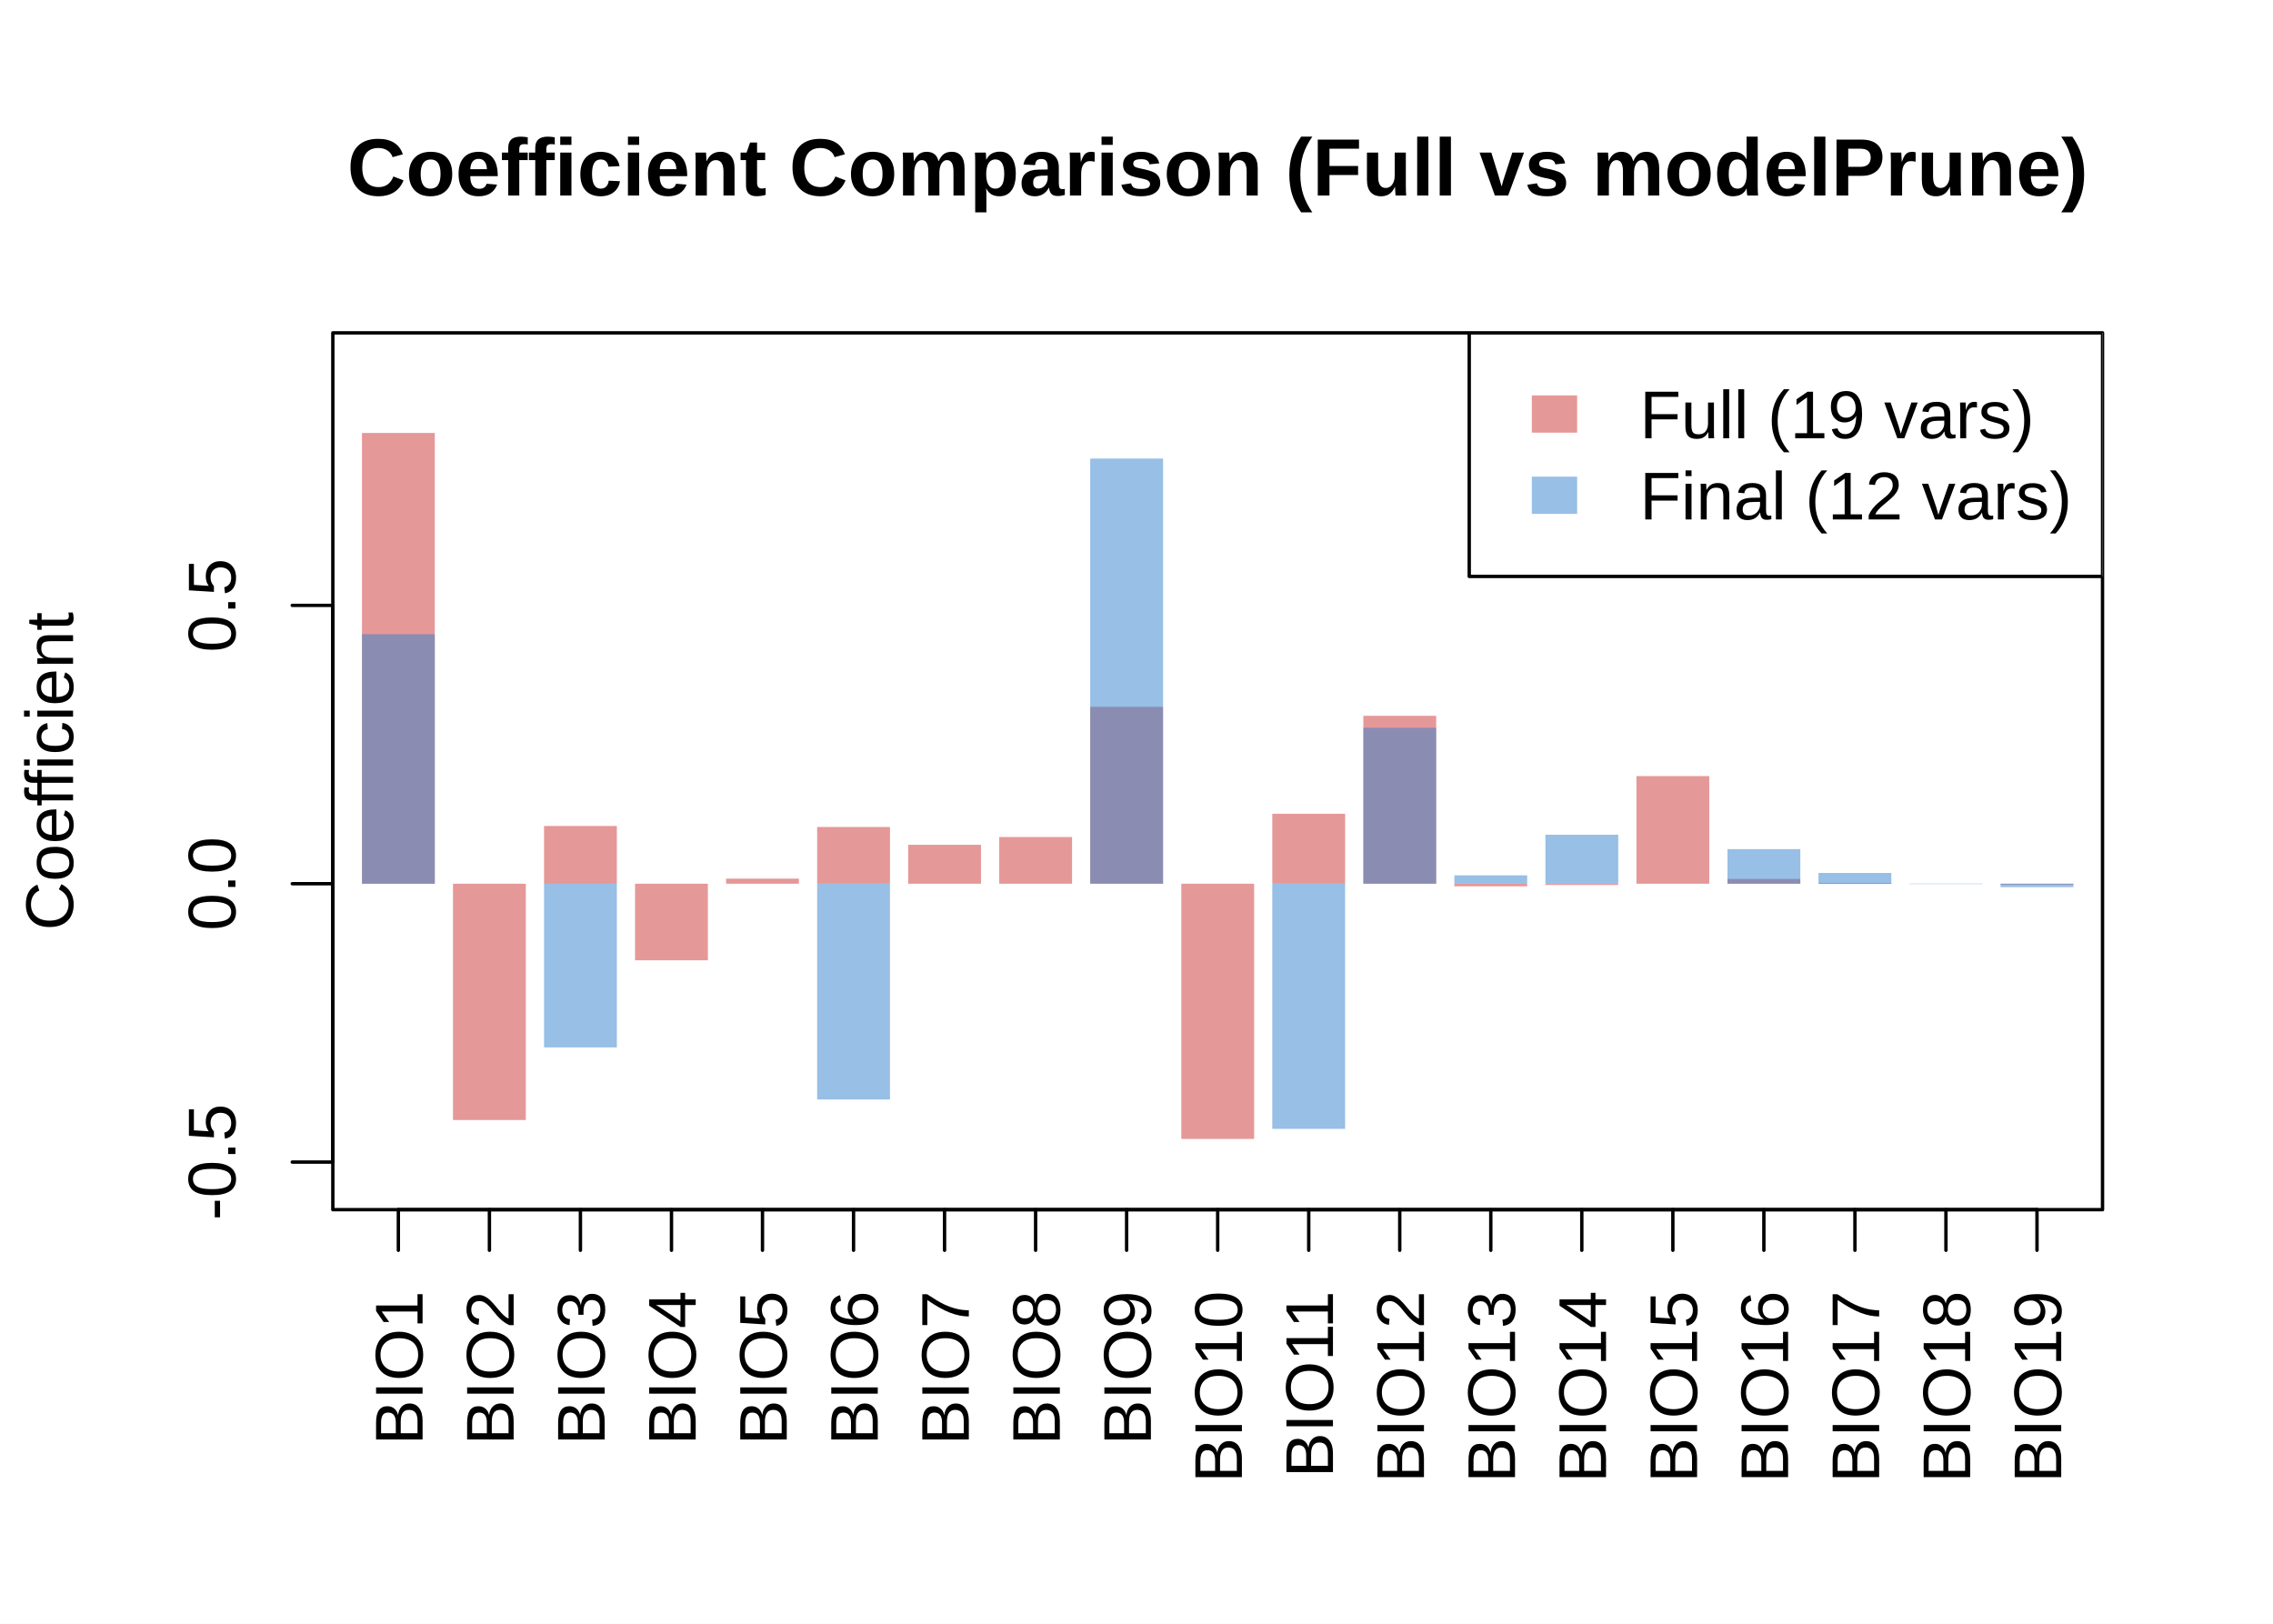
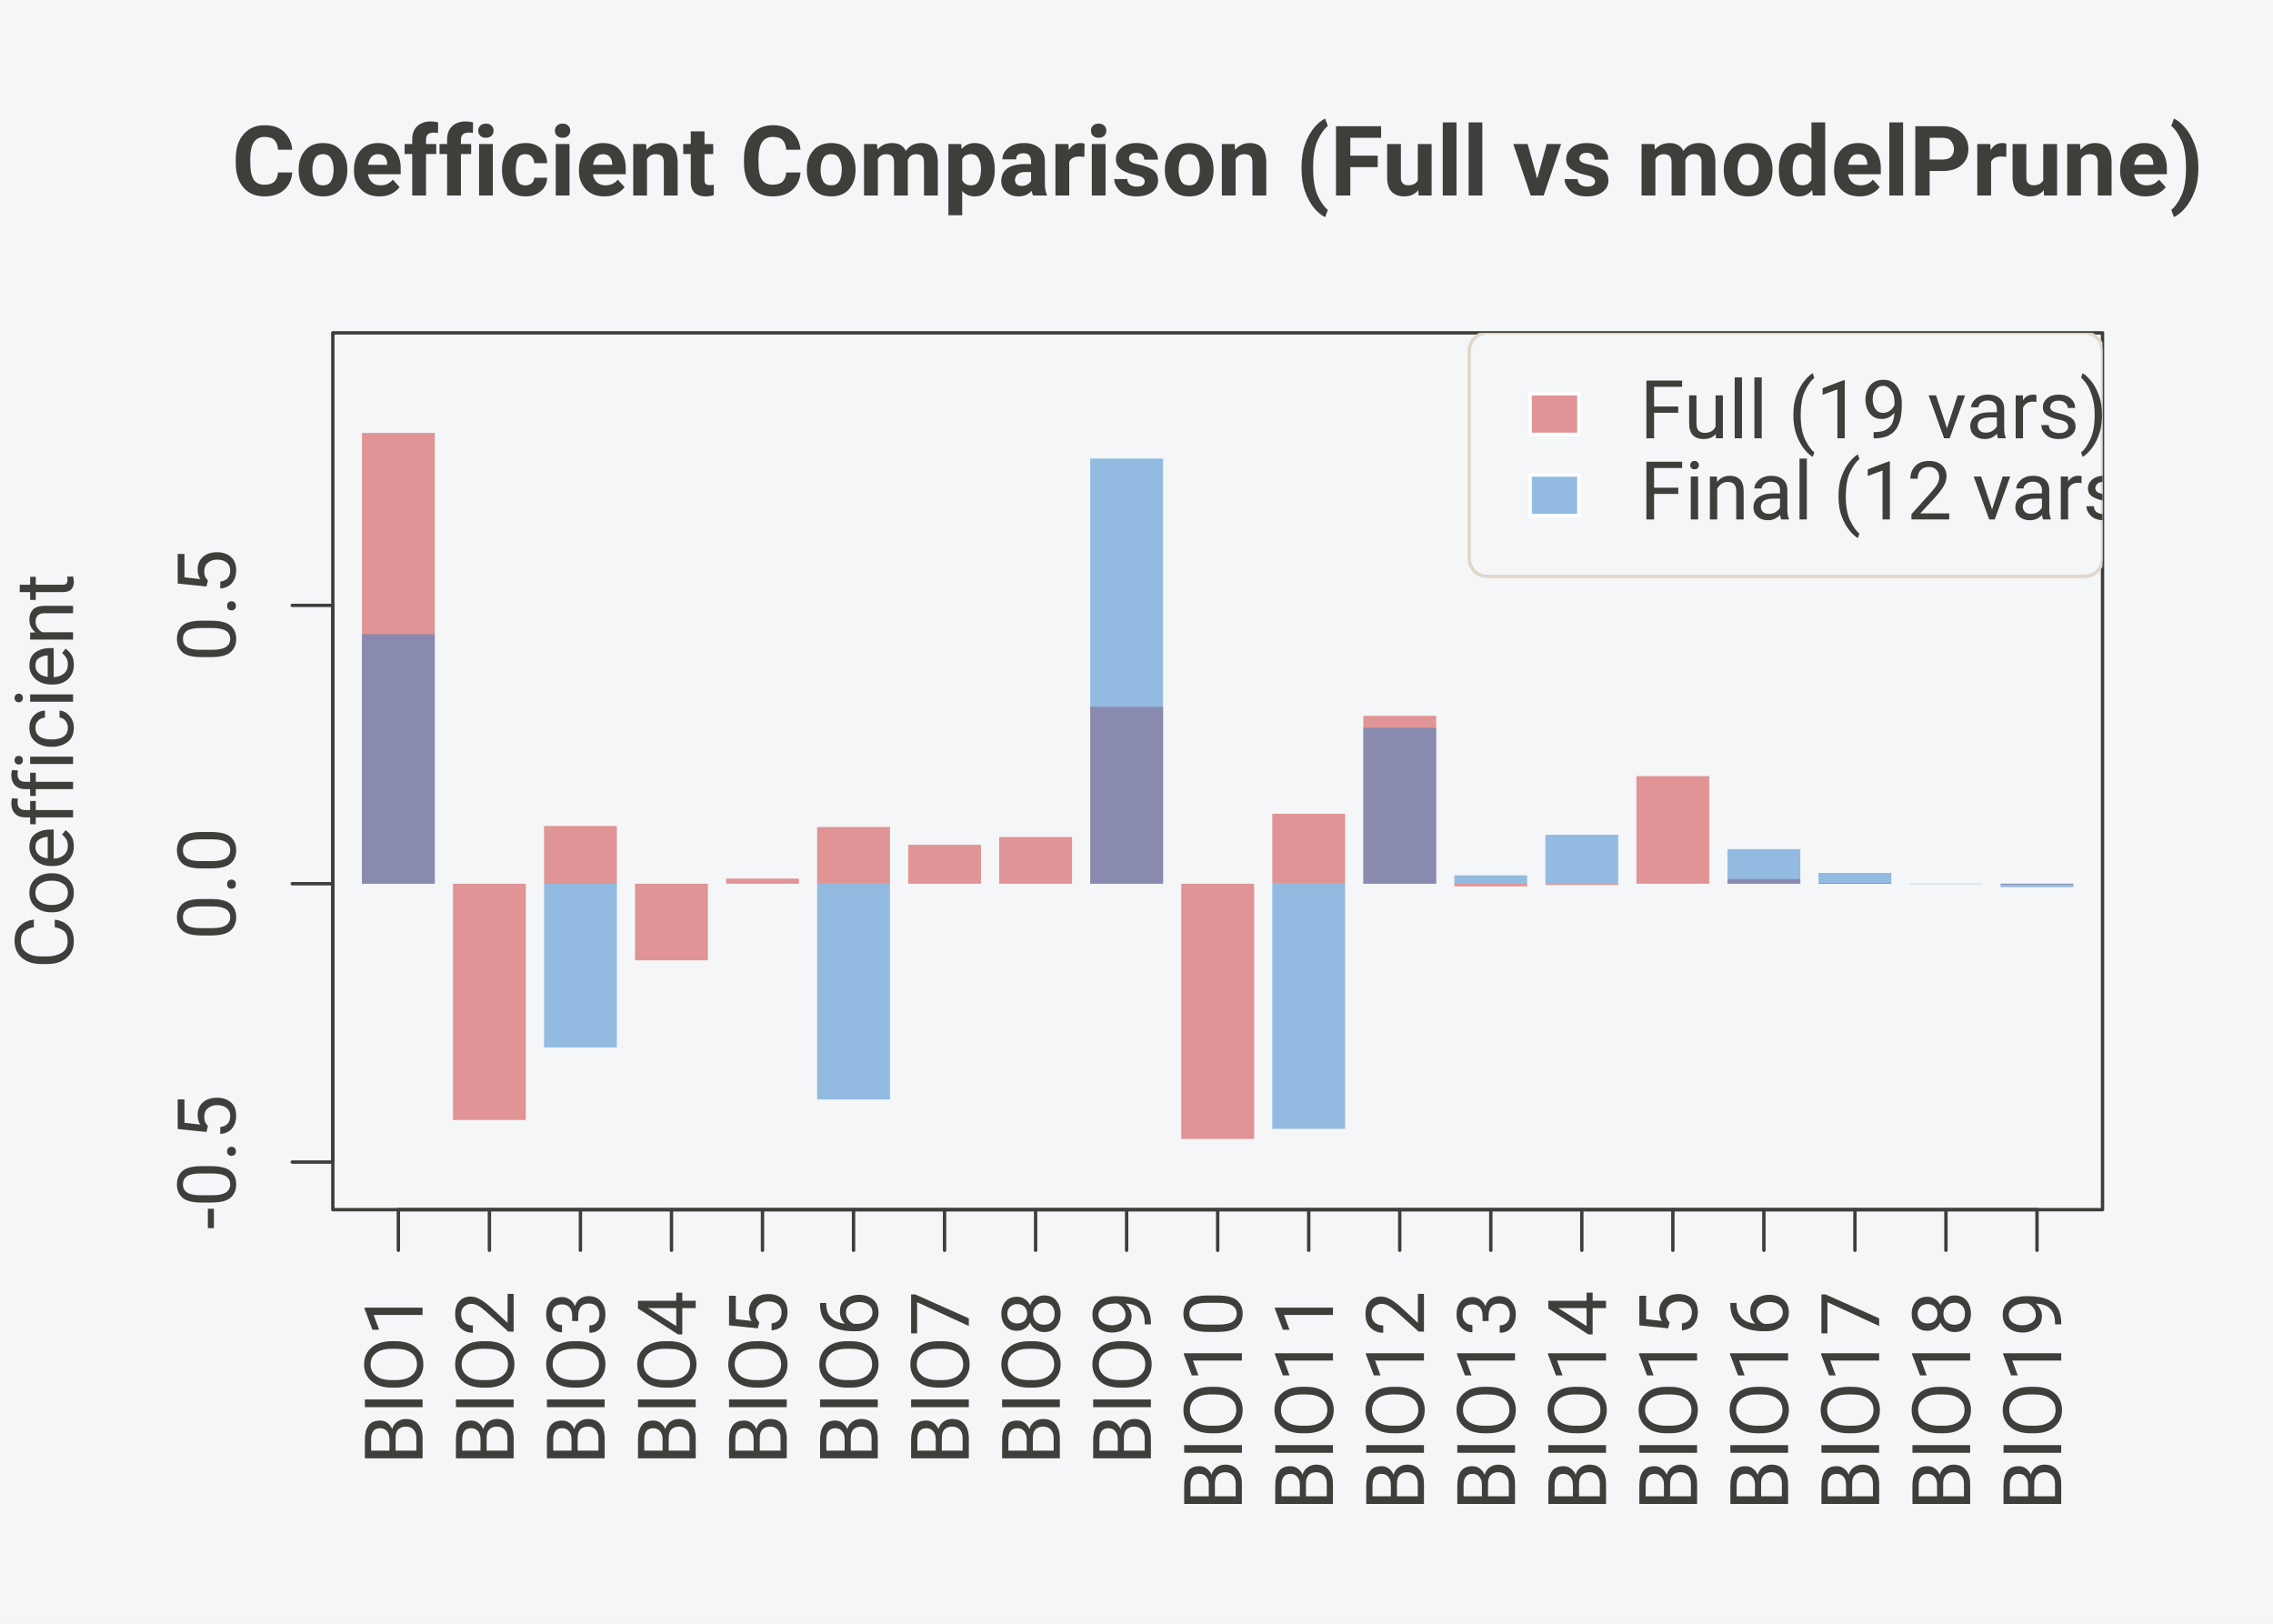
<svg xmlns="http://www.w3.org/2000/svg" width="504.00pt" height="360.00pt" viewBox="0 0 504.00 360.00">
  <g class="svglite">
    <defs>
      <style type="text/css">
-     .svglite line, .svglite polyline, .svglite polygon, .svglite path, .svglite rect, .svglite circle {
+     /* theme-aware-processed */
+     .svglite line, .svglite polyline, .svglite polygon, .svglite path, .svglite circle {
      fill: none;
-       stroke: #000000;
+       stroke: #3E3F3A;
+       stroke-linecap: round;
+       stroke-linejoin: round;
+       stroke-miterlimit: 10.00;
+     }
+     .svglite &gt; g &gt; rect {
+       fill: none;
+       stroke: #3E3F3A;
      stroke-linecap: round;
      stroke-linejoin: round;
      stroke-miterlimit: 10.00;
    }
    .svglite text {
      white-space: pre;
+       fill: #3E3F3A;
    }
    .svglite g.glyphgroup path {
      fill: inherit;
      stroke: none;
    }
  </style>
    </defs>
-     <rect width="100%" height="100%" style="stroke: none; fill: #FFFFFF;" />
+     <rect class="svg-bg" width="100%" height="100%" style="stroke: none; fill: #F5F6F8;" />
    <defs>
      <clipPath id="cpMC4wMHw1MDQuMDB8MC4wMHwzNjAuMDA=">
        <rect x="0.00" y="0.00" width="504.00" height="360.00" />
      </clipPath>
    </defs>
    <g clip-path="url(#cpMC4wMHw1MDQuMDB8MC4wMHwzNjAuMDA=)">
      <line x1="73.80" y1="257.64" x2="73.80" y2="134.22" style="stroke-width: 0.75;" />
      <line x1="73.80" y1="257.64" x2="64.80" y2="257.64" style="stroke-width: 0.75;" />
      <line x1="73.80" y1="195.93" x2="64.80" y2="195.93" style="stroke-width: 0.75;" />
      <line x1="73.80" y1="134.22" x2="64.80" y2="134.22" style="stroke-width: 0.75;" />
-       <text transform="translate(52.20,257.64) rotate(-90)" text-anchor="middle" style="font-size: 15.00px; font-family: &quot;Arial&quot;;" textLength="25.86px" lengthAdjust="spacingAndGlyphs">-0.5</text>
-       <text transform="translate(52.20,195.93) rotate(-90)" text-anchor="middle" style="font-size: 15.00px; font-family: &quot;Arial&quot;;" textLength="20.86px" lengthAdjust="spacingAndGlyphs">0.0</text>
-       <text transform="translate(52.20,134.22) rotate(-90)" text-anchor="middle" style="font-size: 15.00px; font-family: &quot;Arial&quot;;" textLength="20.86px" lengthAdjust="spacingAndGlyphs">0.5</text>
+       <text transform="translate(52.20,257.64) rotate(-90)" text-anchor="middle" style="font-size: 1.5em; font-family: &quot;Roboto&quot;, -apple-system, BlinkMacSystemFont, &quot;Segoe UI&quot;, system-ui, sans-serif;">-0.5</text>
+       <text transform="translate(52.20,195.93) rotate(-90)" text-anchor="middle" style="font-size: 1.5em; font-family: &quot;Roboto&quot;, -apple-system, BlinkMacSystemFont, &quot;Segoe UI&quot;, system-ui, sans-serif;">0.0</text>
+       <text transform="translate(52.20,134.22) rotate(-90)" text-anchor="middle" style="font-size: 1.5em; font-family: &quot;Roboto&quot;, -apple-system, BlinkMacSystemFont, &quot;Segoe UI&quot;, system-ui, sans-serif;">0.5</text>
      <polygon points="73.80,268.20 466.20,268.20 466.20,73.80 73.80,73.80 " style="stroke-width: 0.75;" />
-       <text x="270.00" y="43.34" text-anchor="middle" style="font-size: 18.00px; font-weight: bold; font-family: &quot;Arial&quot;;" textLength="386.14px" lengthAdjust="spacingAndGlyphs">Coefficient Comparison (Full vs modelPrune)</text>
-       <text transform="translate(16.20,171.00) rotate(-90)" text-anchor="middle" style="font-size: 15.00px; font-family: &quot;Arial&quot;;" textLength="70.61px" lengthAdjust="spacingAndGlyphs">Coefficient</text>
+       <text x="270.00" y="43.34" text-anchor="middle" style="font-size: 1.8em; font-weight: bold; font-family: &quot;Roboto&quot;, -apple-system, BlinkMacSystemFont, &quot;Segoe UI&quot;, system-ui, sans-serif;">Coefficient Comparison (Full vs modelPrune)</text>
+       <text transform="translate(16.20,171.00) rotate(-90)" text-anchor="middle" style="font-size: 1.5em; font-family: &quot;Roboto&quot;, -apple-system, BlinkMacSystemFont, &quot;Segoe UI&quot;, system-ui, sans-serif;">Coefficient</text>
      <line x1="88.33" y1="268.20" x2="451.67" y2="268.20" style="stroke-width: 0.75;" />
      <line x1="88.33" y1="268.20" x2="88.33" y2="277.20" style="stroke-width: 0.75;" />
      <line x1="108.52" y1="268.20" x2="108.52" y2="277.20" style="stroke-width: 0.75;" />
      <line x1="128.70" y1="268.20" x2="128.70" y2="277.20" style="stroke-width: 0.75;" />
      <line x1="148.89" y1="268.20" x2="148.89" y2="277.20" style="stroke-width: 0.75;" />
      <line x1="169.07" y1="268.20" x2="169.07" y2="277.20" style="stroke-width: 0.75;" />
      <line x1="189.26" y1="268.20" x2="189.26" y2="277.20" style="stroke-width: 0.75;" />
      <line x1="209.44" y1="268.20" x2="209.44" y2="277.20" style="stroke-width: 0.75;" />
      <line x1="229.63" y1="268.20" x2="229.63" y2="277.20" style="stroke-width: 0.75;" />
      <line x1="249.81" y1="268.20" x2="249.81" y2="277.20" style="stroke-width: 0.75;" />
      <line x1="270.00" y1="268.20" x2="270.00" y2="277.20" style="stroke-width: 0.75;" />
      <line x1="290.19" y1="268.20" x2="290.19" y2="277.20" style="stroke-width: 0.75;" />
      <line x1="310.37" y1="268.20" x2="310.37" y2="277.20" style="stroke-width: 0.75;" />
      <line x1="330.56" y1="268.20" x2="330.56" y2="277.20" style="stroke-width: 0.75;" />
      <line x1="350.74" y1="268.20" x2="350.74" y2="277.20" style="stroke-width: 0.75;" />
      <line x1="370.93" y1="268.20" x2="370.93" y2="277.20" style="stroke-width: 0.75;" />
      <line x1="391.11" y1="268.20" x2="391.11" y2="277.20" style="stroke-width: 0.75;" />
      <line x1="411.30" y1="268.20" x2="411.30" y2="277.20" style="stroke-width: 0.75;" />
      <line x1="431.48" y1="268.20" x2="431.48" y2="277.20" style="stroke-width: 0.75;" />
      <line x1="451.67" y1="268.20" x2="451.67" y2="277.20" style="stroke-width: 0.75;" />
-       <text transform="translate(93.70,286.20) rotate(-90)" text-anchor="end" style="font-size: 15.00px; font-family: &quot;Arial&quot;;" textLength="34.19px" lengthAdjust="spacingAndGlyphs">BIO1</text>
-       <text transform="translate(113.89,286.20) rotate(-90)" text-anchor="end" style="font-size: 15.00px; font-family: &quot;Arial&quot;;" textLength="34.19px" lengthAdjust="spacingAndGlyphs">BIO2</text>
-       <text transform="translate(134.07,286.20) rotate(-90)" text-anchor="end" style="font-size: 15.00px; font-family: &quot;Arial&quot;;" textLength="34.19px" lengthAdjust="spacingAndGlyphs">BIO3</text>
-       <text transform="translate(154.26,286.20) rotate(-90)" text-anchor="end" style="font-size: 15.00px; font-family: &quot;Arial&quot;;" textLength="34.19px" lengthAdjust="spacingAndGlyphs">BIO4</text>
-       <text transform="translate(174.45,286.20) rotate(-90)" text-anchor="end" style="font-size: 15.00px; font-family: &quot;Arial&quot;;" textLength="34.19px" lengthAdjust="spacingAndGlyphs">BIO5</text>
-       <text transform="translate(194.63,286.20) rotate(-90)" text-anchor="end" style="font-size: 15.00px; font-family: &quot;Arial&quot;;" textLength="34.19px" lengthAdjust="spacingAndGlyphs">BIO6</text>
-       <text transform="translate(214.82,286.20) rotate(-90)" text-anchor="end" style="font-size: 15.00px; font-family: &quot;Arial&quot;;" textLength="34.19px" lengthAdjust="spacingAndGlyphs">BIO7</text>
-       <text transform="translate(235.00,286.20) rotate(-90)" text-anchor="end" style="font-size: 15.00px; font-family: &quot;Arial&quot;;" textLength="34.19px" lengthAdjust="spacingAndGlyphs">BIO8</text>
-       <text transform="translate(255.19,286.20) rotate(-90)" text-anchor="end" style="font-size: 15.00px; font-family: &quot;Arial&quot;;" textLength="34.19px" lengthAdjust="spacingAndGlyphs">BIO9</text>
-       <text transform="translate(275.37,286.20) rotate(-90)" text-anchor="end" style="font-size: 15.00px; font-family: &quot;Arial&quot;;" textLength="42.53px" lengthAdjust="spacingAndGlyphs">BIO10</text>
-       <text transform="translate(295.56,286.20) rotate(-90)" text-anchor="end" style="font-size: 15.00px; font-family: &quot;Arial&quot;;" textLength="41.42px" lengthAdjust="spacingAndGlyphs">BIO11</text>
-       <text transform="translate(315.74,286.20) rotate(-90)" text-anchor="end" style="font-size: 15.00px; font-family: &quot;Arial&quot;;" textLength="42.53px" lengthAdjust="spacingAndGlyphs">BIO12</text>
-       <text transform="translate(335.93,286.20) rotate(-90)" text-anchor="end" style="font-size: 15.00px; font-family: &quot;Arial&quot;;" textLength="42.53px" lengthAdjust="spacingAndGlyphs">BIO13</text>
-       <text transform="translate(356.11,286.20) rotate(-90)" text-anchor="end" style="font-size: 15.00px; font-family: &quot;Arial&quot;;" textLength="42.53px" lengthAdjust="spacingAndGlyphs">BIO14</text>
-       <text transform="translate(376.30,286.20) rotate(-90)" text-anchor="end" style="font-size: 15.00px; font-family: &quot;Arial&quot;;" textLength="42.53px" lengthAdjust="spacingAndGlyphs">BIO15</text>
-       <text transform="translate(396.48,286.20) rotate(-90)" text-anchor="end" style="font-size: 15.00px; font-family: &quot;Arial&quot;;" textLength="42.53px" lengthAdjust="spacingAndGlyphs">BIO16</text>
-       <text transform="translate(416.67,286.20) rotate(-90)" text-anchor="end" style="font-size: 15.00px; font-family: &quot;Arial&quot;;" textLength="42.53px" lengthAdjust="spacingAndGlyphs">BIO17</text>
-       <text transform="translate(436.85,286.20) rotate(-90)" text-anchor="end" style="font-size: 15.00px; font-family: &quot;Arial&quot;;" textLength="42.53px" lengthAdjust="spacingAndGlyphs">BIO18</text>
-       <text transform="translate(457.04,286.20) rotate(-90)" text-anchor="end" style="font-size: 15.00px; font-family: &quot;Arial&quot;;" textLength="42.53px" lengthAdjust="spacingAndGlyphs">BIO19</text>
+       <text transform="translate(93.70,286.20) rotate(-90)" text-anchor="end" style="font-size: 1.5em; font-family: &quot;Roboto&quot;, -apple-system, BlinkMacSystemFont, &quot;Segoe UI&quot;, system-ui, sans-serif;">BIO1</text>
+       <text transform="translate(113.89,286.20) rotate(-90)" text-anchor="end" style="font-size: 1.5em; font-family: &quot;Roboto&quot;, -apple-system, BlinkMacSystemFont, &quot;Segoe UI&quot;, system-ui, sans-serif;">BIO2</text>
+       <text transform="translate(134.07,286.20) rotate(-90)" text-anchor="end" style="font-size: 1.5em; font-family: &quot;Roboto&quot;, -apple-system, BlinkMacSystemFont, &quot;Segoe UI&quot;, system-ui, sans-serif;">BIO3</text>
+       <text transform="translate(154.26,286.20) rotate(-90)" text-anchor="end" style="font-size: 1.5em; font-family: &quot;Roboto&quot;, -apple-system, BlinkMacSystemFont, &quot;Segoe UI&quot;, system-ui, sans-serif;">BIO4</text>
+       <text transform="translate(174.45,286.20) rotate(-90)" text-anchor="end" style="font-size: 1.5em; font-family: &quot;Roboto&quot;, -apple-system, BlinkMacSystemFont, &quot;Segoe UI&quot;, system-ui, sans-serif;">BIO5</text>
+       <text transform="translate(194.63,286.20) rotate(-90)" text-anchor="end" style="font-size: 1.5em; font-family: &quot;Roboto&quot;, -apple-system, BlinkMacSystemFont, &quot;Segoe UI&quot;, system-ui, sans-serif;">BIO6</text>
+       <text transform="translate(214.82,286.20) rotate(-90)" text-anchor="end" style="font-size: 1.5em; font-family: &quot;Roboto&quot;, -apple-system, BlinkMacSystemFont, &quot;Segoe UI&quot;, system-ui, sans-serif;">BIO7</text>
+       <text transform="translate(235.00,286.20) rotate(-90)" text-anchor="end" style="font-size: 1.5em; font-family: &quot;Roboto&quot;, -apple-system, BlinkMacSystemFont, &quot;Segoe UI&quot;, system-ui, sans-serif;">BIO8</text>
+       <text transform="translate(255.19,286.20) rotate(-90)" text-anchor="end" style="font-size: 1.5em; font-family: &quot;Roboto&quot;, -apple-system, BlinkMacSystemFont, &quot;Segoe UI&quot;, system-ui, sans-serif;">BIO9</text>
+       <text transform="translate(275.37,286.20) rotate(-90)" text-anchor="end" style="font-size: 1.5em; font-family: &quot;Roboto&quot;, -apple-system, BlinkMacSystemFont, &quot;Segoe UI&quot;, system-ui, sans-serif;">BIO10</text>
+       <text transform="translate(295.56,286.20) rotate(-90)" text-anchor="end" style="font-size: 1.5em; font-family: &quot;Roboto&quot;, -apple-system, BlinkMacSystemFont, &quot;Segoe UI&quot;, system-ui, sans-serif;">BIO11</text>
+       <text transform="translate(315.74,286.20) rotate(-90)" text-anchor="end" style="font-size: 1.5em; font-family: &quot;Roboto&quot;, -apple-system, BlinkMacSystemFont, &quot;Segoe UI&quot;, system-ui, sans-serif;">BIO12</text>
+       <text transform="translate(335.93,286.20) rotate(-90)" text-anchor="end" style="font-size: 1.5em; font-family: &quot;Roboto&quot;, -apple-system, BlinkMacSystemFont, &quot;Segoe UI&quot;, system-ui, sans-serif;">BIO13</text>
+       <text transform="translate(356.11,286.20) rotate(-90)" text-anchor="end" style="font-size: 1.5em; font-family: &quot;Roboto&quot;, -apple-system, BlinkMacSystemFont, &quot;Segoe UI&quot;, system-ui, sans-serif;">BIO14</text>
+       <text transform="translate(376.30,286.20) rotate(-90)" text-anchor="end" style="font-size: 1.5em; font-family: &quot;Roboto&quot;, -apple-system, BlinkMacSystemFont, &quot;Segoe UI&quot;, system-ui, sans-serif;">BIO15</text>
+       <text transform="translate(396.48,286.20) rotate(-90)" text-anchor="end" style="font-size: 1.5em; font-family: &quot;Roboto&quot;, -apple-system, BlinkMacSystemFont, &quot;Segoe UI&quot;, system-ui, sans-serif;">BIO16</text>
+       <text transform="translate(416.67,286.20) rotate(-90)" text-anchor="end" style="font-size: 1.5em; font-family: &quot;Roboto&quot;, -apple-system, BlinkMacSystemFont, &quot;Segoe UI&quot;, system-ui, sans-serif;">BIO17</text>
+       <text transform="translate(436.85,286.20) rotate(-90)" text-anchor="end" style="font-size: 1.5em; font-family: &quot;Roboto&quot;, -apple-system, BlinkMacSystemFont, &quot;Segoe UI&quot;, system-ui, sans-serif;">BIO18</text>
+       <text transform="translate(457.04,286.20) rotate(-90)" text-anchor="end" style="font-size: 1.5em; font-family: &quot;Roboto&quot;, -apple-system, BlinkMacSystemFont, &quot;Segoe UI&quot;, system-ui, sans-serif;">BIO19</text>
    </g>
    <defs>
      <clipPath id="cpNzMuODB8NDY2LjIwfDczLjgwfDI2OC4yMA==">
        <rect x="73.80" y="73.80" width="392.40" height="194.40" />
      </clipPath>
    </defs>
    <g clip-path="url(#cpNzMuODB8NDY2LjIwfDczLjgwfDI2OC4yMA==)">
      <rect x="80.26" y="95.99" width="16.15" height="99.94" style="stroke-width: 0.75; stroke: none; fill: #CC3333; fill-opacity: 0.50;" />
      <rect x="100.44" y="195.93" width="16.15" height="52.39" style="stroke-width: 0.75; stroke: none; fill: #CC3333; fill-opacity: 0.50;" />
      <rect x="120.63" y="183.13" width="16.15" height="12.81" style="stroke-width: 0.75; stroke: none; fill: #CC3333; fill-opacity: 0.50;" />
      <rect x="140.81" y="195.93" width="16.15" height="16.98" style="stroke-width: 0.75; stroke: none; fill: #CC3333; fill-opacity: 0.50;" />
      <rect x="161.00" y="194.80" width="16.15" height="1.13" style="stroke-width: 0.75; stroke: none; fill: #CC3333; fill-opacity: 0.50;" />
      <rect x="181.19" y="183.35" width="16.15" height="12.58" style="stroke-width: 0.75; stroke: none; fill: #CC3333; fill-opacity: 0.50;" />
      <rect x="201.37" y="187.30" width="16.15" height="8.63" style="stroke-width: 0.75; stroke: none; fill: #CC3333; fill-opacity: 0.50;" />
      <rect x="221.56" y="185.58" width="16.15" height="10.35" style="stroke-width: 0.75; stroke: none; fill: #CC3333; fill-opacity: 0.50;" />
      <rect x="241.74" y="156.71" width="16.15" height="39.22" style="stroke-width: 0.75; stroke: none; fill: #CC3333; fill-opacity: 0.50;" />
      <rect x="261.93" y="195.93" width="16.15" height="56.58" style="stroke-width: 0.75; stroke: none; fill: #CC3333; fill-opacity: 0.50;" />
      <rect x="282.11" y="180.42" width="16.15" height="15.51" style="stroke-width: 0.75; stroke: none; fill: #CC3333; fill-opacity: 0.50;" />
      <rect x="302.30" y="158.70" width="16.15" height="37.23" style="stroke-width: 0.75; stroke: none; fill: #CC3333; fill-opacity: 0.50;" />
      <rect x="322.48" y="195.93" width="16.15" height="0.58" style="stroke-width: 0.75; stroke: none; fill: #CC3333; fill-opacity: 0.50;" />
      <rect x="342.67" y="195.93" width="16.15" height="0.27" style="stroke-width: 0.75; stroke: none; fill: #CC3333; fill-opacity: 0.50;" />
      <rect x="362.85" y="172.07" width="16.15" height="23.86" style="stroke-width: 0.75; stroke: none; fill: #CC3333; fill-opacity: 0.50;" />
      <rect x="383.04" y="194.87" width="16.15" height="1.06" style="stroke-width: 0.75; stroke: none; fill: #CC3333; fill-opacity: 0.50;" />
      <rect x="403.22" y="195.76" width="16.15" height="0.17" style="stroke-width: 0.75; stroke: none; fill: #CC3333; fill-opacity: 0.50;" />
      <rect x="423.41" y="195.90" width="16.15" height="0.026" style="stroke-width: 0.75; stroke: none; fill: #CC3333; fill-opacity: 0.50;" />
      <rect x="443.59" y="195.93" width="16.15" height="0.19" style="stroke-width: 0.75; stroke: none; fill: #CC3333; fill-opacity: 0.50;" />
      <rect x="80.26" y="140.61" width="16.15" height="55.33" style="stroke-width: 0.75; stroke: none; fill: #3380CC; fill-opacity: 0.50;" />
      <rect x="100.44" y="195.93" width="16.15" height="0.00" style="stroke-width: 0.75; stroke: none; fill: #3380CC; fill-opacity: 0.50;" />
      <rect x="120.63" y="195.93" width="16.15" height="36.29" style="stroke-width: 0.75; stroke: none; fill: #3380CC; fill-opacity: 0.50;" />
      <rect x="140.81" y="195.93" width="16.15" height="0.00" style="stroke-width: 0.75; stroke: none; fill: #3380CC; fill-opacity: 0.50;" />
      <rect x="161.00" y="195.93" width="16.15" height="0.00" style="stroke-width: 0.75; stroke: none; fill: #3380CC; fill-opacity: 0.50;" />
      <rect x="181.19" y="195.93" width="16.15" height="47.83" style="stroke-width: 0.75; stroke: none; fill: #3380CC; fill-opacity: 0.50;" />
      <rect x="201.37" y="195.93" width="16.15" height="0.00" style="stroke-width: 0.75; stroke: none; fill: #3380CC; fill-opacity: 0.50;" />
      <rect x="221.56" y="195.93" width="16.15" height="0.00" style="stroke-width: 0.75; stroke: none; fill: #3380CC; fill-opacity: 0.50;" />
      <rect x="241.74" y="101.67" width="16.15" height="94.26" style="stroke-width: 0.75; stroke: none; fill: #3380CC; fill-opacity: 0.50;" />
      <rect x="261.93" y="195.93" width="16.15" height="0.00" style="stroke-width: 0.75; stroke: none; fill: #3380CC; fill-opacity: 0.50;" />
      <rect x="282.11" y="195.93" width="16.15" height="54.35" style="stroke-width: 0.75; stroke: none; fill: #3380CC; fill-opacity: 0.50;" />
      <rect x="302.30" y="161.35" width="16.15" height="34.58" style="stroke-width: 0.75; stroke: none; fill: #3380CC; fill-opacity: 0.50;" />
      <rect x="322.48" y="194.07" width="16.15" height="1.86" style="stroke-width: 0.75; stroke: none; fill: #3380CC; fill-opacity: 0.50;" />
      <rect x="342.67" y="185.07" width="16.15" height="10.86" style="stroke-width: 0.75; stroke: none; fill: #3380CC; fill-opacity: 0.50;" />
      <rect x="362.85" y="195.93" width="16.15" height="0.00" style="stroke-width: 0.75; stroke: none; fill: #3380CC; fill-opacity: 0.50;" />
      <rect x="383.04" y="188.26" width="16.15" height="7.67" style="stroke-width: 0.75; stroke: none; fill: #3380CC; fill-opacity: 0.50;" />
      <rect x="403.22" y="193.54" width="16.15" height="2.39" style="stroke-width: 0.75; stroke: none; fill: #3380CC; fill-opacity: 0.50;" />
      <rect x="423.41" y="195.93" width="16.15" height="0.067" style="stroke-width: 0.75; stroke: none; fill: #3380CC; fill-opacity: 0.50;" />
      <rect x="443.59" y="195.93" width="16.15" height="0.76" style="stroke-width: 0.75; stroke: none; fill: #3380CC; fill-opacity: 0.50;" />
-       <rect x="325.78" y="73.80" width="140.43" height="54.00" style="stroke-width: 0.75; fill: #FFFFFF;" />
+       <rect rx="4" x="325.78" y="73.80" width="140.43" height="54.00" style="stroke-width: 0.75; stroke: #DFD7CA; fill: #F5F6F8;" />
      <rect x="339.28" y="87.30" width="10.80" height="9.00" style="stroke-width: 0.75; stroke: #FFFFFF; fill: #CC3333; fill-opacity: 0.50;" />
      <rect x="339.28" y="105.30" width="10.80" height="9.00" style="stroke-width: 0.75; stroke: #FFFFFF; fill: #3380CC; fill-opacity: 0.50;" />
-       <text x="363.58" y="97.17" style="font-size: 15.00px; font-family: &quot;Arial&quot;;" textLength="87.53px" lengthAdjust="spacingAndGlyphs">Full (19 vars)</text>
-       <text x="363.58" y="115.17" style="font-size: 15.00px; font-family: &quot;Arial&quot;;" textLength="95.88px" lengthAdjust="spacingAndGlyphs">Final (12 vars)</text>
+       <text x="363.58" y="97.17" style="font-size: 1.5em; font-family: &quot;Roboto&quot;, -apple-system, BlinkMacSystemFont, &quot;Segoe UI&quot;, system-ui, sans-serif;">Full (19 vars)</text>
+       <text x="363.58" y="115.17" style="font-size: 1.5em; font-family: &quot;Roboto&quot;, -apple-system, BlinkMacSystemFont, &quot;Segoe UI&quot;, system-ui, sans-serif;">Final (12 vars)</text>
    </g>
  </g>
</svg>
